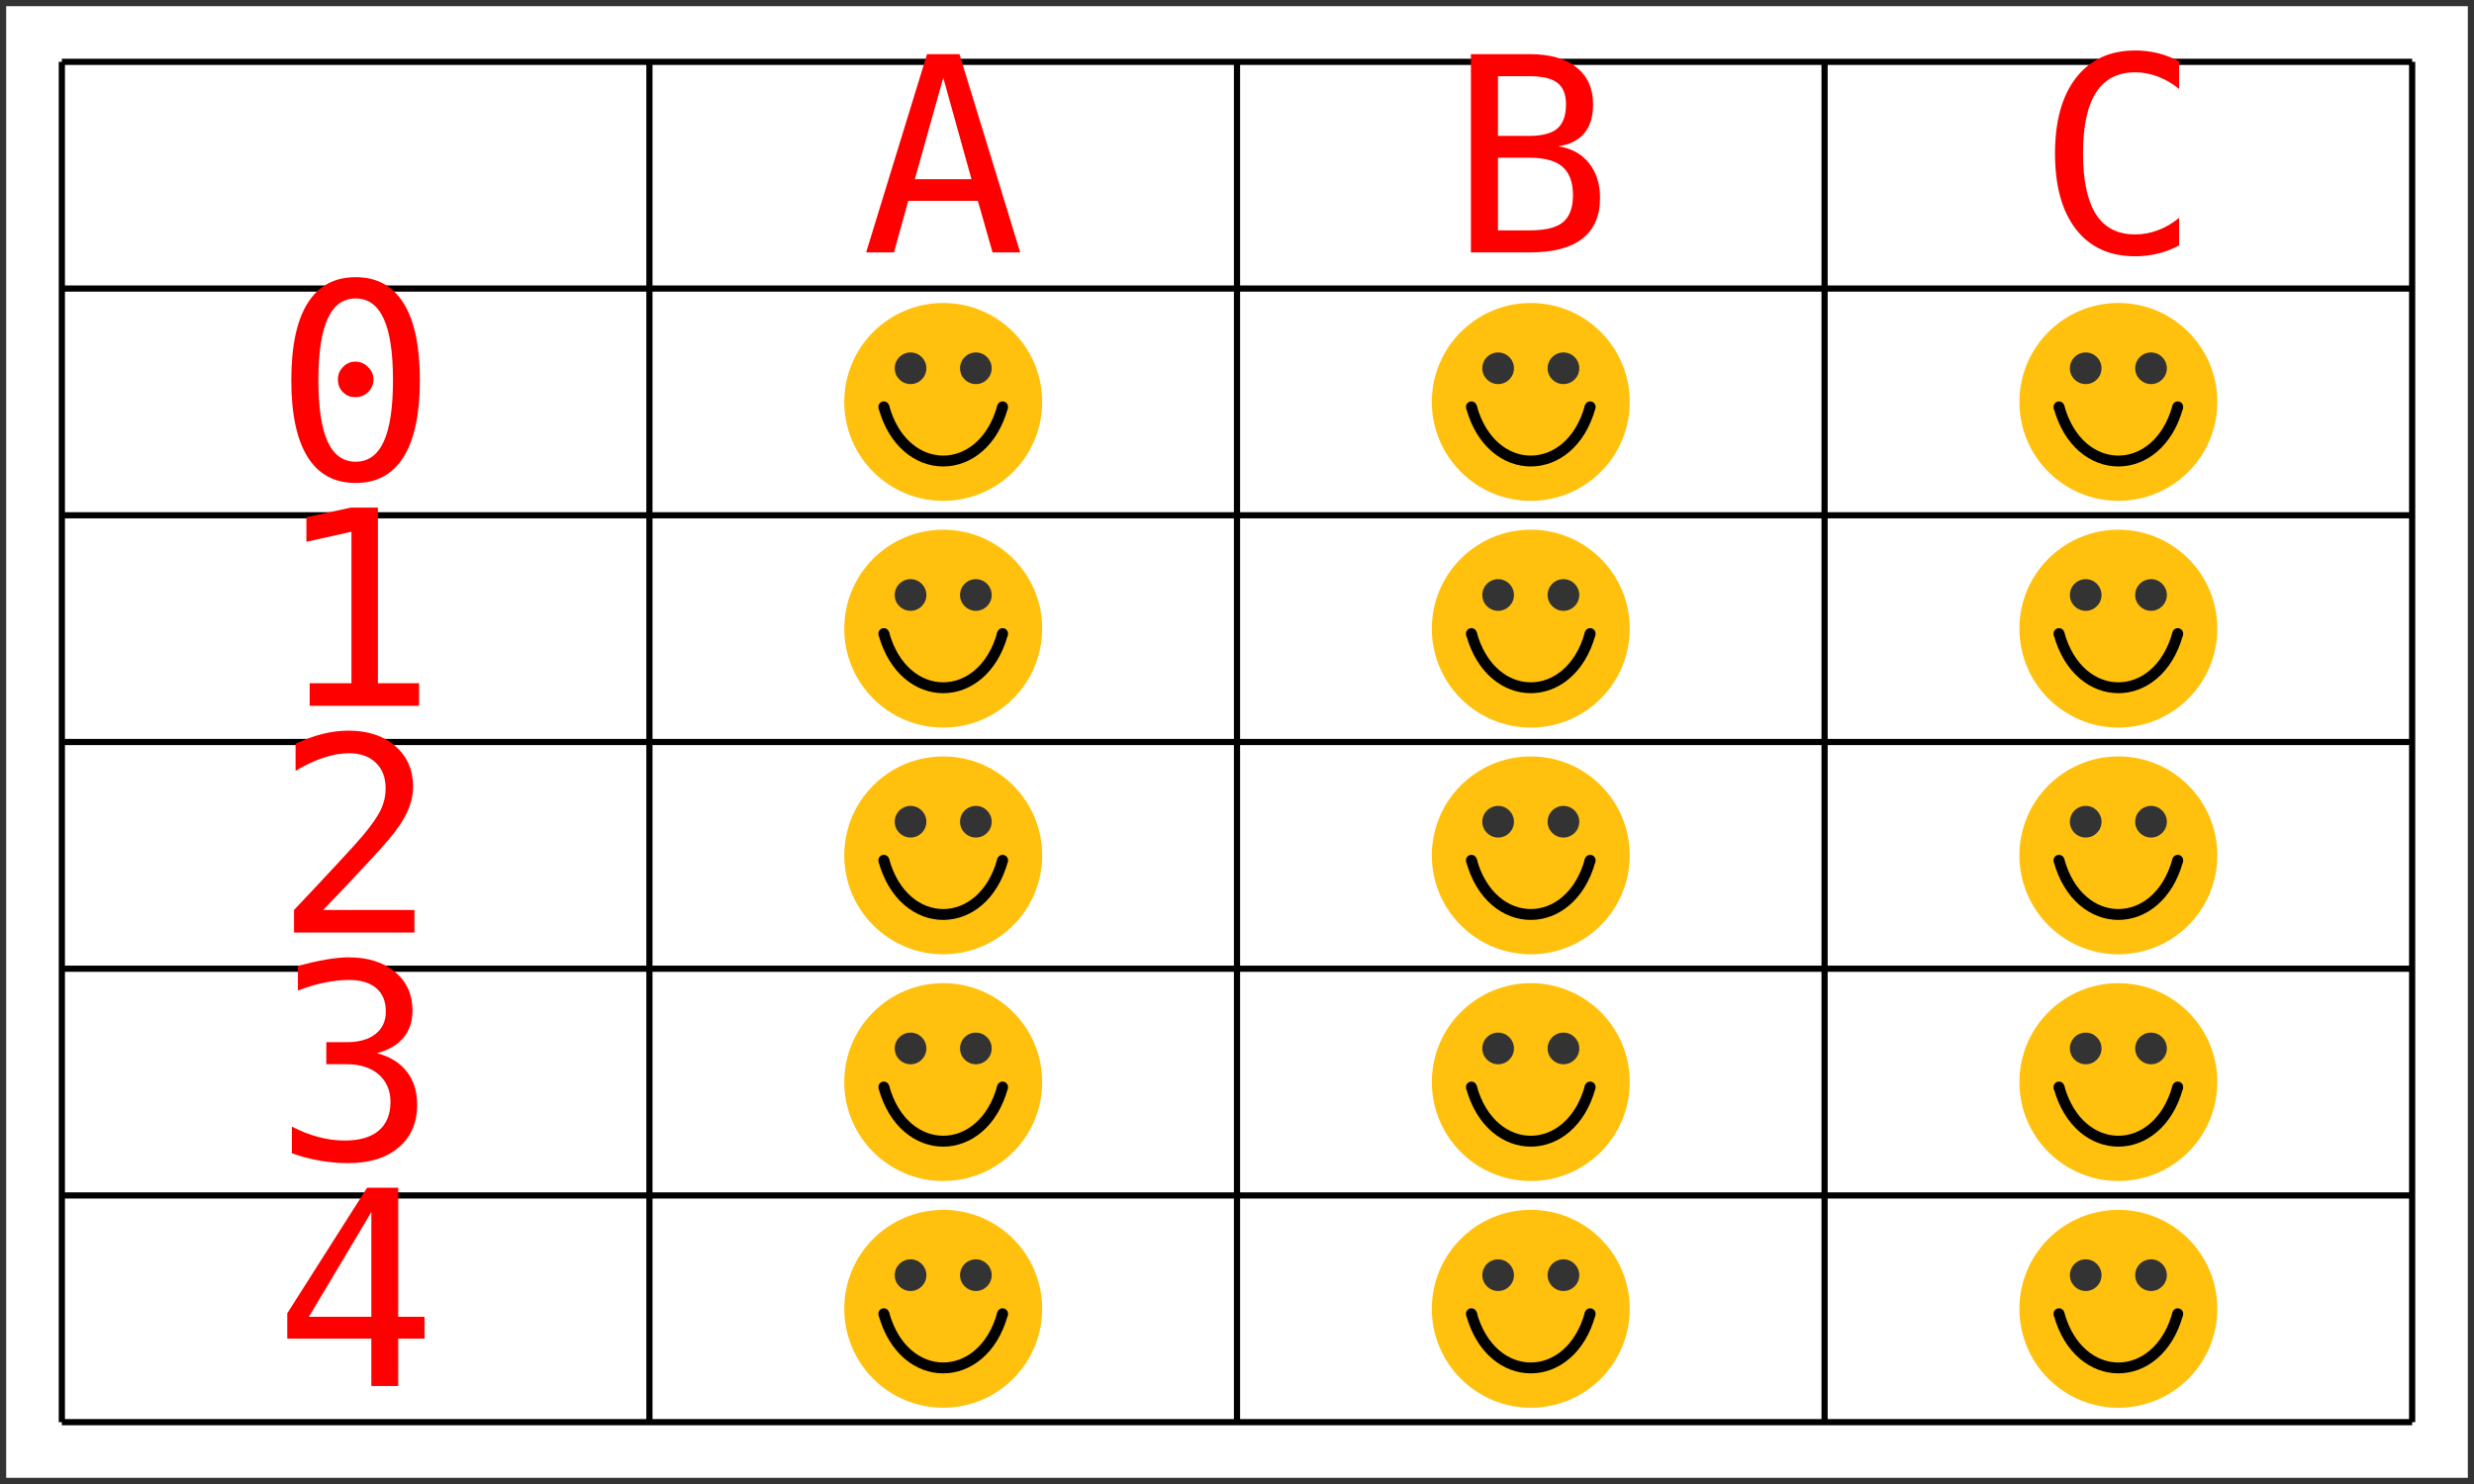
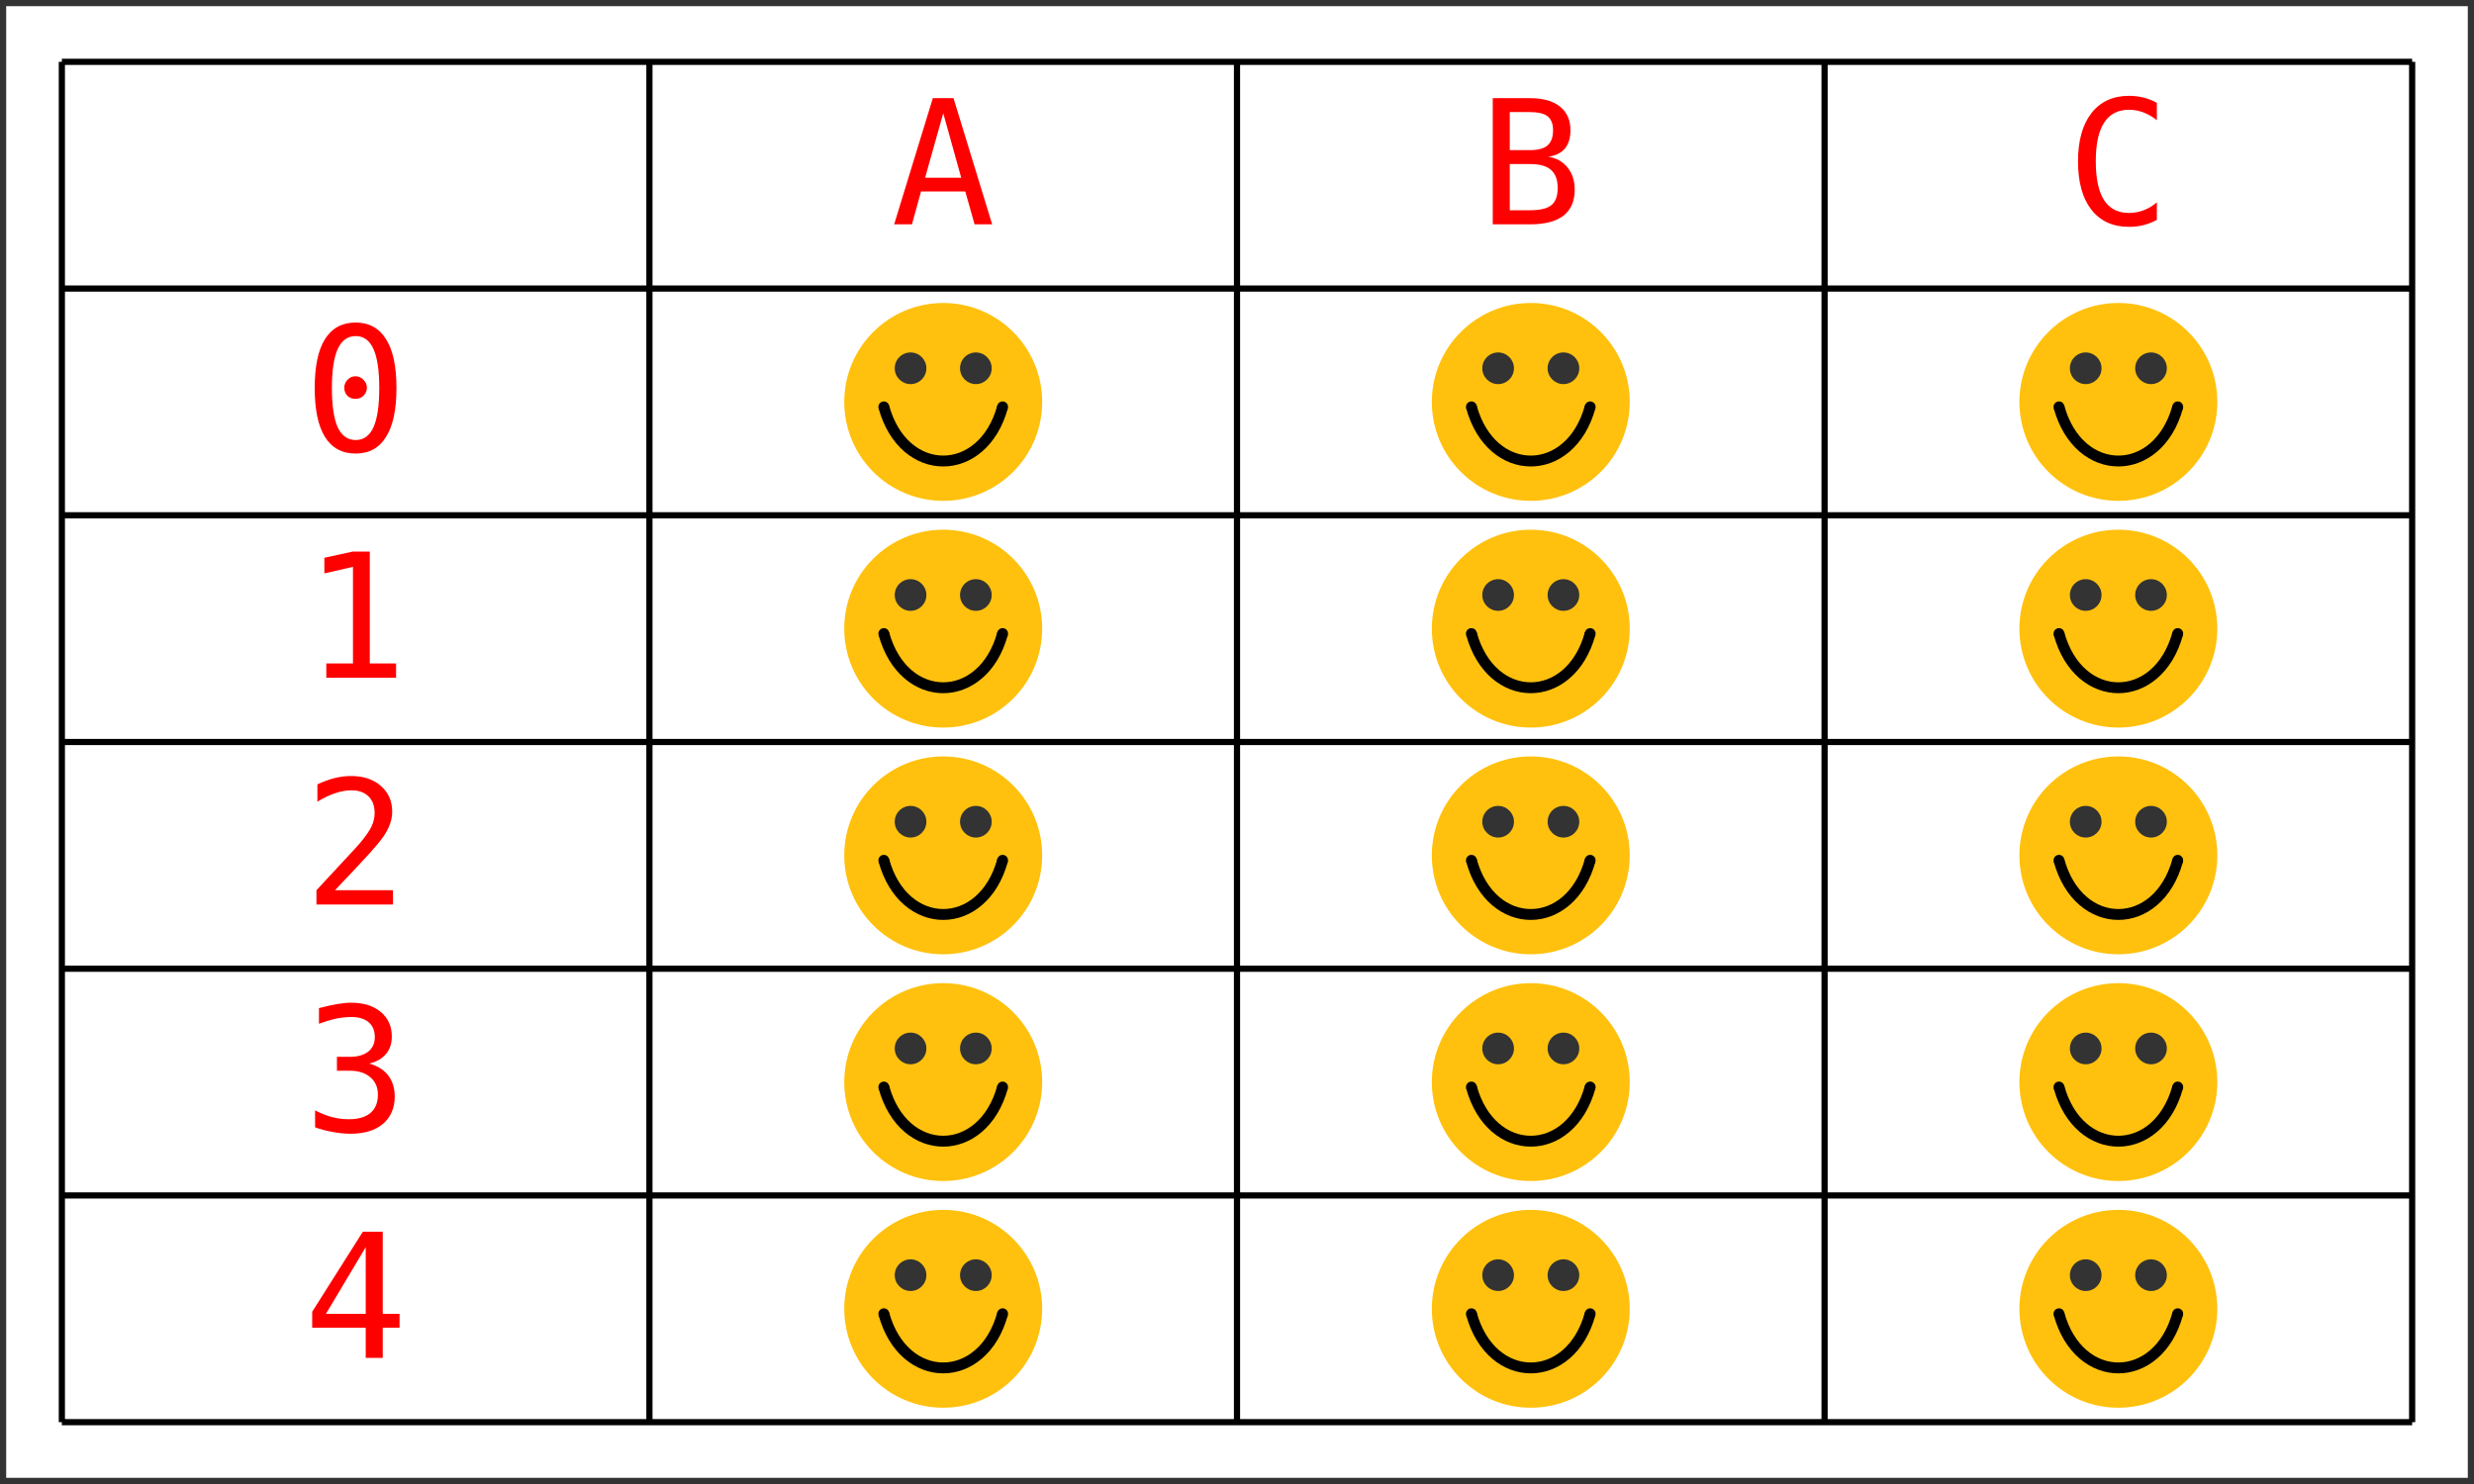
<svg xmlns="http://www.w3.org/2000/svg" width="200" height="120" version="1.1">
  <rect x="0" y="0" width="200" height="120" fill="none" stroke="black" stroke-width="1" opacity="0.8" />
  <g opacity="1.0">
    <style> line { stroke: black; stroke-width: 0.5;  } </style>
    <line x1="5" y1="5.0" x2="195.0" y2="5.0" />
    <line x1="5" y1="23.333" x2="195.0" y2="23.333" />
    <line x1="5" y1="41.667" x2="195.0" y2="41.667" />
    <line x1="5" y1="60.0" x2="195.0" y2="60.0" />
    <line x1="5" y1="78.333" x2="195.0" y2="78.333" />
    <line x1="5" y1="96.667" x2="195.0" y2="96.667" />
    <line x1="5" y1="115.0" x2="195.0" y2="115.0" />
    <line x1="5.0" y1="5" x2="5.0" y2="115.0" />
    <line x1="52.5" y1="5" x2="52.5" y2="115.0" />
    <line x1="100.0" y1="5" x2="100.0" y2="115.0" />
    <line x1="147.5" y1="5" x2="147.5" y2="115.0" />
    <line x1="195.0" y1="5" x2="195.0" y2="115.0" />
    <style> text { font-family: Consolas; dominant-baseline: middle; text-anchor: middle;  } </style>
-     <text font-size="22px" fill="red" x="28.75" y="32.5">0</text>
-     <text font-size="22px" fill="red" x="28.75" y="50.833">1</text>
-     <text font-size="22px" fill="red" x="28.75" y="69.167">2</text>
-     <text font-size="22px" fill="red" x="28.75" y="87.5">3</text>
-     <text font-size="22px" fill="red" x="28.75" y="105.833">4</text>
-     <text font-size="22px" fill="red" x="76.25" y="14.167">A</text>
-     <text font-size="22px" fill="red" x="123.75" y="14.167">B</text>
-     <text font-size="22px" fill="red" x="171.25" y="14.167">C</text>
+     <text font-size="14px" fill="red" x="28.75" y="32.5">0</text>
+     <text font-size="14px" fill="red" x="28.75" y="50.833">1</text>
+     <text font-size="14px" fill="red" x="28.75" y="69.167">2</text>
+     <text font-size="14px" fill="red" x="28.75" y="87.5">3</text>
+     <text font-size="14px" fill="red" x="28.75" y="105.833">4</text>
+     <text font-size="14px" fill="red" x="76.25" y="14.167">A</text>
+     <text font-size="14px" fill="red" x="123.75" y="14.167">B</text>
+     <text font-size="14px" fill="red" x="171.25" y="14.167">C</text>
    <circle cx="76.25" cy="32.5" r="8.0" fill="#FFC10E" />
    <circle cx="73.61" cy="29.78" r="1.28" fill="#333333" />
    <circle cx="78.89" cy="29.78" r="1.28" fill="#333333" />
    <path d="M 71.45 32.9 C 73.05 38.74, 79.45 38.74, 81.05 32.9" stroke="black" stroke-width="0.88" fill="transparent" />
    <circle cx="71.45" cy="32.9" r="0.44" fill="black" />
    <circle cx="81.05" cy="32.9" r="0.44" fill="black" />
    <circle cx="123.75" cy="32.5" r="8.0" fill="#FFC10E" />
    <circle cx="121.11" cy="29.78" r="1.28" fill="#333333" />
    <circle cx="126.39" cy="29.78" r="1.28" fill="#333333" />
    <path d="M 118.95 32.9 C 120.55 38.74, 126.95 38.74, 128.55 32.9" stroke="black" stroke-width="0.88" fill="transparent" />
    <circle cx="118.95" cy="32.9" r="0.44" fill="black" />
    <circle cx="128.55" cy="32.9" r="0.44" fill="black" />
    <circle cx="171.25" cy="32.5" r="8.0" fill="#FFC10E" />
    <circle cx="168.61" cy="29.78" r="1.28" fill="#333333" />
    <circle cx="173.89" cy="29.78" r="1.28" fill="#333333" />
    <path d="M 166.45 32.9 C 168.05 38.74, 174.45 38.74, 176.05 32.9" stroke="black" stroke-width="0.88" fill="transparent" />
    <circle cx="166.45" cy="32.9" r="0.44" fill="black" />
    <circle cx="176.05" cy="32.9" r="0.44" fill="black" />
    <circle cx="76.25" cy="50.833" r="8.0" fill="#FFC10E" />
    <circle cx="73.61" cy="48.113" r="1.28" fill="#333333" />
    <circle cx="78.89" cy="48.113" r="1.28" fill="#333333" />
    <path d="M 71.45 51.233 C 73.05 57.073, 79.45 57.073, 81.05 51.233" stroke="black" stroke-width="0.88" fill="transparent" />
    <circle cx="71.45" cy="51.233" r="0.44" fill="black" />
    <circle cx="81.05" cy="51.233" r="0.44" fill="black" />
    <circle cx="123.75" cy="50.833" r="8.0" fill="#FFC10E" />
    <circle cx="121.11" cy="48.113" r="1.28" fill="#333333" />
    <circle cx="126.39" cy="48.113" r="1.28" fill="#333333" />
    <path d="M 118.95 51.233 C 120.55 57.073, 126.95 57.073, 128.55 51.233" stroke="black" stroke-width="0.88" fill="transparent" />
    <circle cx="118.95" cy="51.233" r="0.44" fill="black" />
    <circle cx="128.55" cy="51.233" r="0.44" fill="black" />
    <circle cx="171.25" cy="50.833" r="8.0" fill="#FFC10E" />
    <circle cx="168.61" cy="48.113" r="1.28" fill="#333333" />
    <circle cx="173.89" cy="48.113" r="1.28" fill="#333333" />
    <path d="M 166.45 51.233 C 168.05 57.073, 174.45 57.073, 176.05 51.233" stroke="black" stroke-width="0.88" fill="transparent" />
    <circle cx="166.45" cy="51.233" r="0.44" fill="black" />
    <circle cx="176.05" cy="51.233" r="0.44" fill="black" />
    <circle cx="76.25" cy="69.167" r="8.0" fill="#FFC10E" />
    <circle cx="73.61" cy="66.447" r="1.28" fill="#333333" />
    <circle cx="78.89" cy="66.447" r="1.28" fill="#333333" />
    <path d="M 71.45 69.567 C 73.05 75.407, 79.45 75.407, 81.05 69.567" stroke="black" stroke-width="0.88" fill="transparent" />
    <circle cx="71.45" cy="69.567" r="0.44" fill="black" />
    <circle cx="81.05" cy="69.567" r="0.44" fill="black" />
    <circle cx="123.75" cy="69.167" r="8.0" fill="#FFC10E" />
    <circle cx="121.11" cy="66.447" r="1.28" fill="#333333" />
    <circle cx="126.39" cy="66.447" r="1.28" fill="#333333" />
    <path d="M 118.95 69.567 C 120.55 75.407, 126.95 75.407, 128.55 69.567" stroke="black" stroke-width="0.88" fill="transparent" />
    <circle cx="118.95" cy="69.567" r="0.44" fill="black" />
    <circle cx="128.55" cy="69.567" r="0.44" fill="black" />
    <circle cx="171.25" cy="69.167" r="8.0" fill="#FFC10E" />
    <circle cx="168.61" cy="66.447" r="1.28" fill="#333333" />
    <circle cx="173.89" cy="66.447" r="1.28" fill="#333333" />
    <path d="M 166.45 69.567 C 168.05 75.407, 174.45 75.407, 176.05 69.567" stroke="black" stroke-width="0.88" fill="transparent" />
    <circle cx="166.45" cy="69.567" r="0.44" fill="black" />
    <circle cx="176.05" cy="69.567" r="0.44" fill="black" />
    <circle cx="76.25" cy="87.5" r="8.0" fill="#FFC10E" />
    <circle cx="73.61" cy="84.78" r="1.28" fill="#333333" />
    <circle cx="78.89" cy="84.78" r="1.28" fill="#333333" />
    <path d="M 71.45 87.9 C 73.05 93.74, 79.45 93.74, 81.05 87.9" stroke="black" stroke-width="0.88" fill="transparent" />
    <circle cx="71.45" cy="87.9" r="0.44" fill="black" />
    <circle cx="81.05" cy="87.9" r="0.44" fill="black" />
    <circle cx="123.75" cy="87.5" r="8.0" fill="#FFC10E" />
    <circle cx="121.11" cy="84.78" r="1.28" fill="#333333" />
    <circle cx="126.39" cy="84.78" r="1.28" fill="#333333" />
    <path d="M 118.95 87.9 C 120.55 93.74, 126.95 93.74, 128.55 87.9" stroke="black" stroke-width="0.88" fill="transparent" />
    <circle cx="118.95" cy="87.9" r="0.44" fill="black" />
    <circle cx="128.55" cy="87.9" r="0.44" fill="black" />
    <circle cx="171.25" cy="87.5" r="8.0" fill="#FFC10E" />
    <circle cx="168.61" cy="84.78" r="1.28" fill="#333333" />
    <circle cx="173.89" cy="84.78" r="1.28" fill="#333333" />
    <path d="M 166.45 87.9 C 168.05 93.74, 174.45 93.74, 176.05 87.9" stroke="black" stroke-width="0.88" fill="transparent" />
    <circle cx="166.45" cy="87.9" r="0.44" fill="black" />
    <circle cx="176.05" cy="87.9" r="0.44" fill="black" />
    <circle cx="76.25" cy="105.833" r="8.0" fill="#FFC10E" />
    <circle cx="73.61" cy="103.113" r="1.28" fill="#333333" />
    <circle cx="78.89" cy="103.113" r="1.28" fill="#333333" />
    <path d="M 71.45 106.233 C 73.05 112.073, 79.45 112.073, 81.05 106.233" stroke="black" stroke-width="0.88" fill="transparent" />
    <circle cx="71.45" cy="106.233" r="0.44" fill="black" />
    <circle cx="81.05" cy="106.233" r="0.44" fill="black" />
    <circle cx="123.75" cy="105.833" r="8.0" fill="#FFC10E" />
    <circle cx="121.11" cy="103.113" r="1.28" fill="#333333" />
    <circle cx="126.39" cy="103.113" r="1.28" fill="#333333" />
    <path d="M 118.95 106.233 C 120.55 112.073, 126.95 112.073, 128.55 106.233" stroke="black" stroke-width="0.88" fill="transparent" />
    <circle cx="118.95" cy="106.233" r="0.44" fill="black" />
    <circle cx="128.55" cy="106.233" r="0.44" fill="black" />
    <circle cx="171.25" cy="105.833" r="8.0" fill="#FFC10E" />
    <circle cx="168.61" cy="103.113" r="1.28" fill="#333333" />
    <circle cx="173.89" cy="103.113" r="1.28" fill="#333333" />
    <path d="M 166.45 106.233 C 168.05 112.073, 174.45 112.073, 176.05 106.233" stroke="black" stroke-width="0.88" fill="transparent" />
    <circle cx="166.45" cy="106.233" r="0.44" fill="black" />
    <circle cx="176.05" cy="106.233" r="0.44" fill="black" />
  </g>
</svg>
